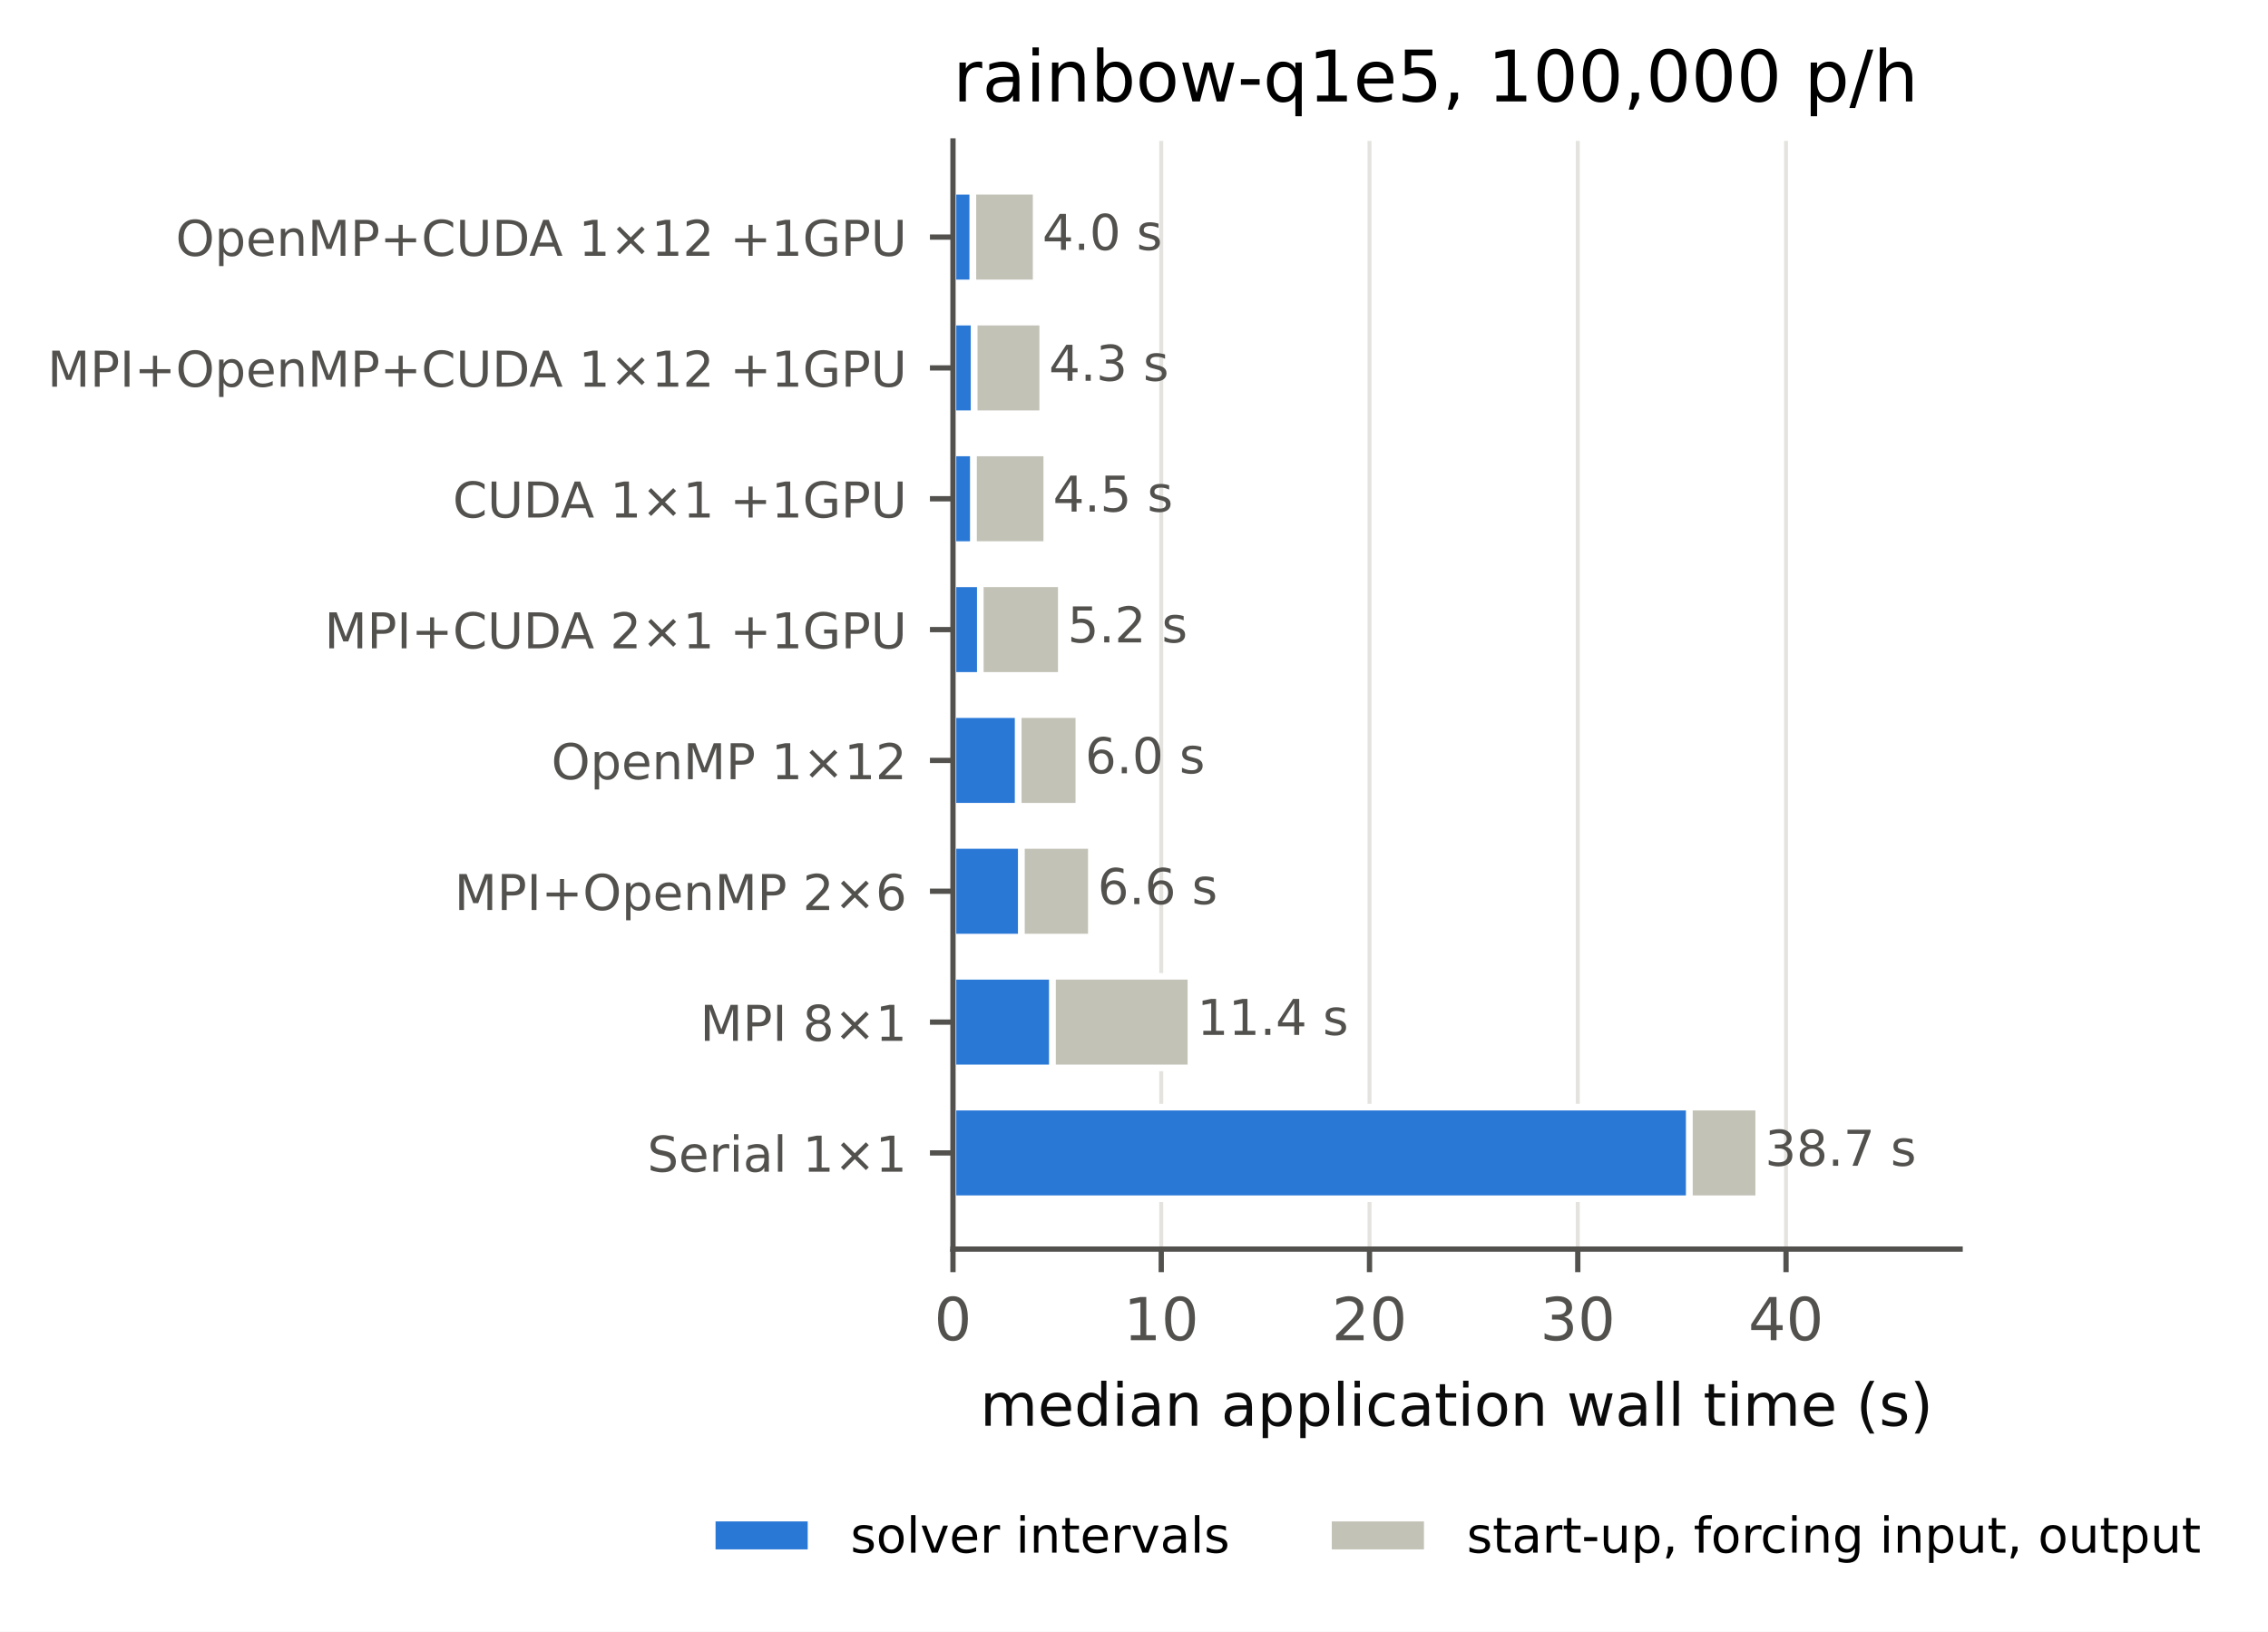
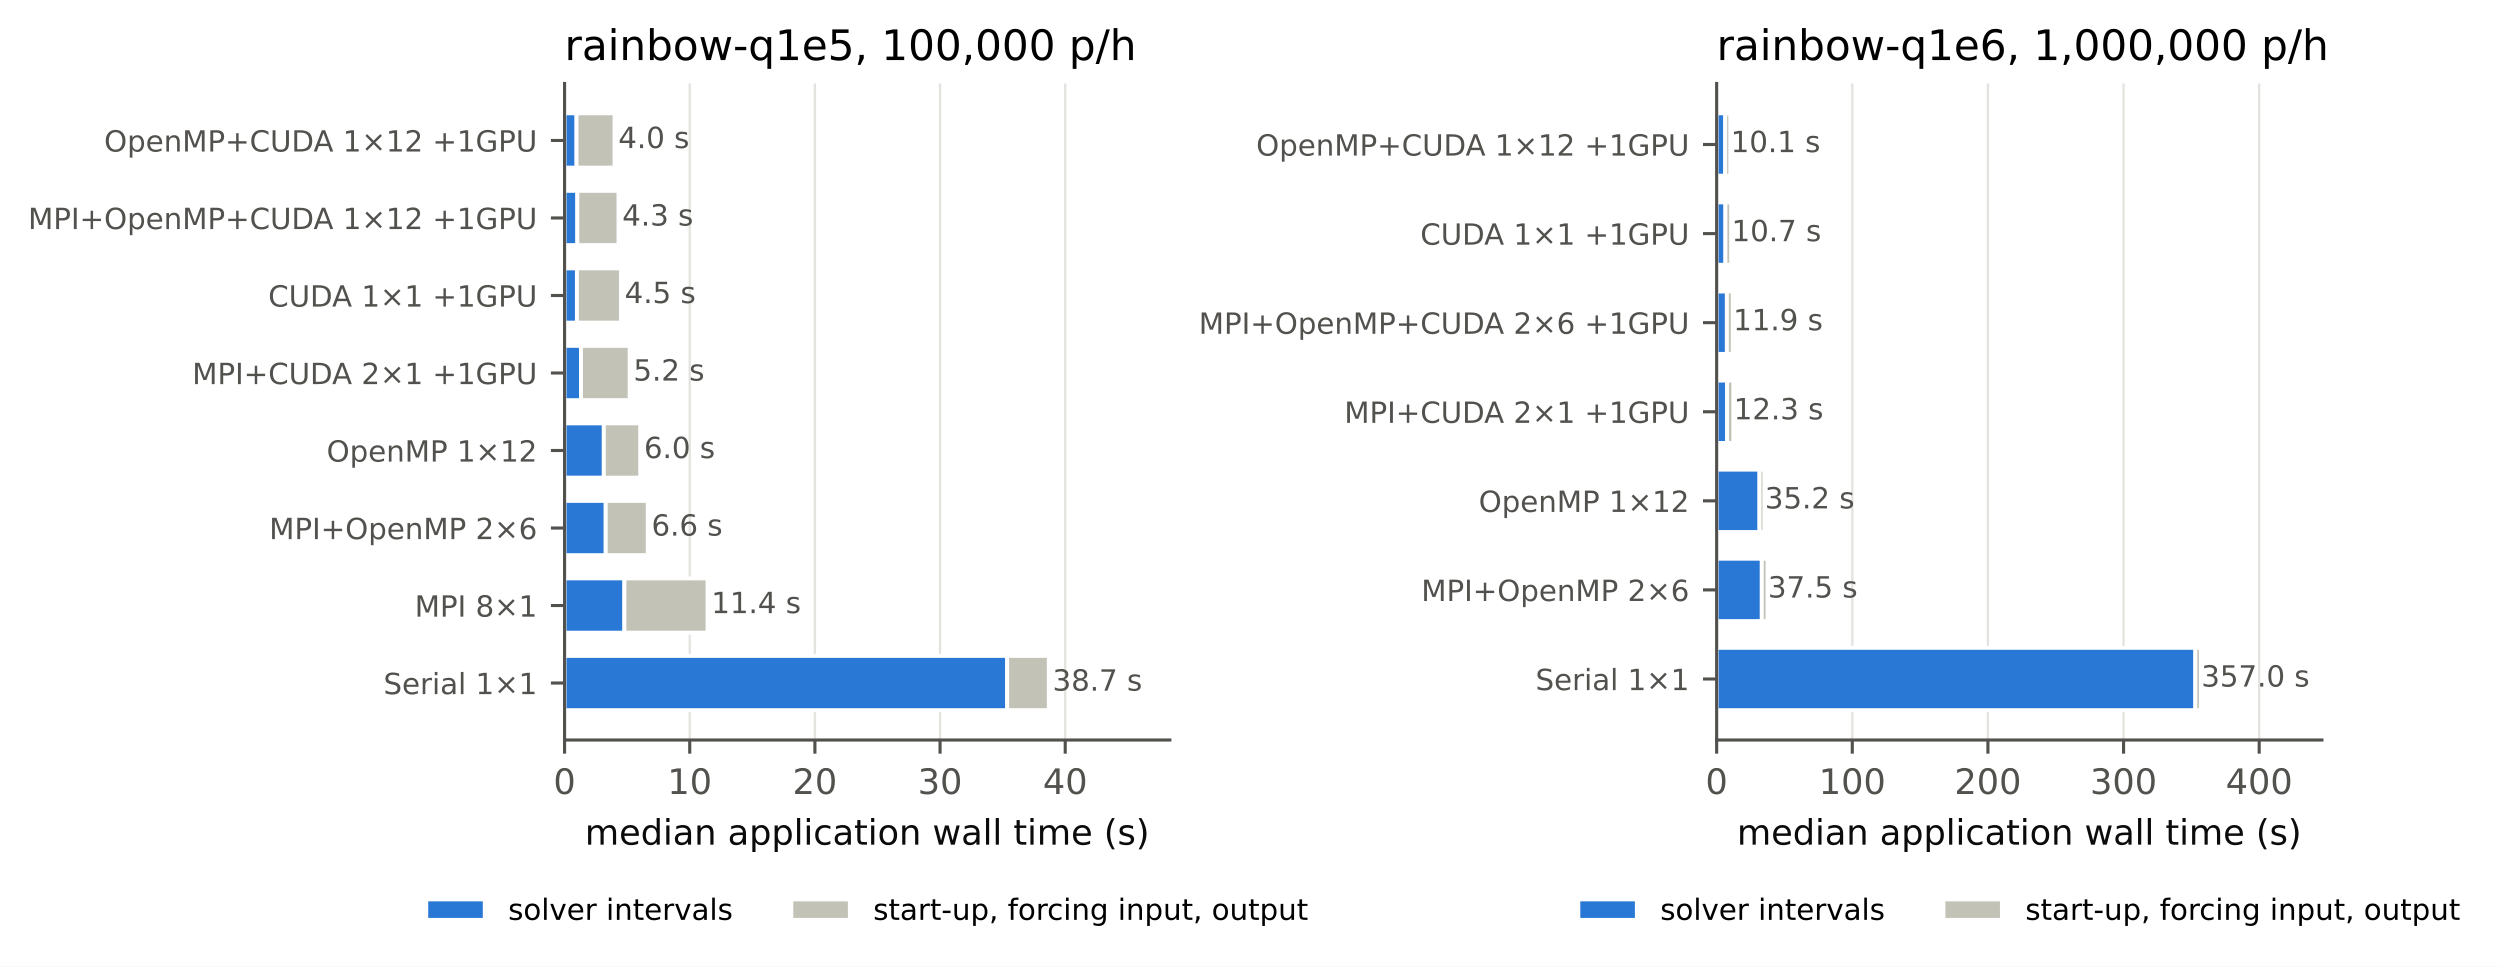
- <svg xmlns="http://www.w3.org/2000/svg" xmlns:xlink="http://www.w3.org/1999/xlink" width="344.489pt" height="247.848pt" viewBox="0 0 344.489 247.848" version="1.1">
+ <svg xmlns="http://www.w3.org/2000/svg" xmlns:xlink="http://www.w3.org/1999/xlink" width="640.974pt" height="247.848pt" viewBox="0 0 640.974 247.848" version="1.1">
  <defs>
    <style type="text/css">*{stroke-linejoin: round; stroke-linecap: butt}</style>
  </defs>
  <g id="figure_1">
    <g id="patch_1">
-       <path d="M 0 247.848  L 344.489 247.848  L 344.489 0  L 0 0  z " style="fill: #ffffff" />
+       <path d="M 0 247.848  L 640.974 247.848  L 640.974 0  L 0 0  z " style="fill: #ffffff" />
    </g>
    <g id="axes_1">
      <g id="patch_2">
-         <path d="M 144.749 189.732  L 297.724 189.732  L 297.724 21.406  L 144.749 21.406  z " style="fill: #ffffff" />
+         <path d="M 144.749 189.732  L 299.936 189.732  L 299.936 21.406  L 144.749 21.406  z " style="fill: #ffffff" />
      </g>
      <g id="matplotlib.axis_1">
        <g id="xtick_1">
          <g id="line2d_1">
-             <path d="M 144.749 189.732  L 144.749 21.406  " clip-path="url(#p08d3cbffda)" style="fill: none; stroke: #e4e3df; stroke-width: 0.6; stroke-linecap: square" />
+             <path d="M 144.749 189.732  L 144.749 21.406  " clip-path="url(#p9bbdd4c161)" style="fill: none; stroke: #e4e3df; stroke-width: 0.6; stroke-linecap: square" />
          </g>
          <g id="line2d_2">
            <defs>
-               <path id="m65ea9a6d9e" d="M 0 0  L 0 3.5  " style="stroke: #52514e; stroke-width: 0.8" />
+               <path id="m0481d12f34" d="M 0 0  L 0 3.5  " style="stroke: #52514e; stroke-width: 0.8" />
            </defs>
            <g>
-               <use xlink:href="#m65ea9a6d9e" x="144.749" y="189.732" style="fill: #52514e; stroke: #52514e; stroke-width: 0.8" />
+               <use xlink:href="#m0481d12f34" x="144.749" y="189.732" style="fill: #52514e; stroke: #52514e; stroke-width: 0.8" />
            </g>
          </g>
          <g id="text_1">
            <text style="font-size: 9px; font-family: 'DejaVu Sans', 'Bitstream Vera Sans', 'Computer Modern Sans Serif', 'Lucida Grande', 'Verdana', 'Geneva', 'Lucid', 'Arial', 'Helvetica', 'Avant Garde', sans-serif; text-anchor: middle; fill: #52514e" x="144.749" y="203.57" transform="rotate(-0 144.7492 203.5702)">0</text>
          </g>
        </g>
        <g id="xtick_2">
          <g id="line2d_3">
-             <path d="M 176.383 189.732  L 176.383 21.406  " clip-path="url(#p08d3cbffda)" style="fill: none; stroke: #e4e3df; stroke-width: 0.6; stroke-linecap: square" />
+             <path d="M 176.84 189.732  L 176.84 21.406  " clip-path="url(#p9bbdd4c161)" style="fill: none; stroke: #e4e3df; stroke-width: 0.6; stroke-linecap: square" />
          </g>
          <g id="line2d_4">
            <g>
-               <use xlink:href="#m65ea9a6d9e" x="176.383" y="189.732" style="fill: #52514e; stroke: #52514e; stroke-width: 0.8" />
+               <use xlink:href="#m0481d12f34" x="176.84" y="189.732" style="fill: #52514e; stroke: #52514e; stroke-width: 0.8" />
            </g>
          </g>
          <g id="text_2">
-             <text style="font-size: 9px; font-family: 'DejaVu Sans', 'Bitstream Vera Sans', 'Computer Modern Sans Serif', 'Lucida Grande', 'Verdana', 'Geneva', 'Lucid', 'Arial', 'Helvetica', 'Avant Garde', sans-serif; text-anchor: middle; fill: #52514e" x="176.383" y="203.57" transform="rotate(-0 176.3826 203.5702)">10</text>
+             <text style="font-size: 9px; font-family: 'DejaVu Sans', 'Bitstream Vera Sans', 'Computer Modern Sans Serif', 'Lucida Grande', 'Verdana', 'Geneva', 'Lucid', 'Arial', 'Helvetica', 'Avant Garde', sans-serif; text-anchor: middle; fill: #52514e" x="176.84" y="203.57" transform="rotate(-0 176.8399 203.5702)">10</text>
          </g>
        </g>
        <g id="xtick_3">
          <g id="line2d_5">
-             <path d="M 208.016 189.732  L 208.016 21.406  " clip-path="url(#p08d3cbffda)" style="fill: none; stroke: #e4e3df; stroke-width: 0.6; stroke-linecap: square" />
+             <path d="M 208.931 189.732  L 208.931 21.406  " clip-path="url(#p9bbdd4c161)" style="fill: none; stroke: #e4e3df; stroke-width: 0.6; stroke-linecap: square" />
          </g>
          <g id="line2d_6">
            <g>
-               <use xlink:href="#m65ea9a6d9e" x="208.016" y="189.732" style="fill: #52514e; stroke: #52514e; stroke-width: 0.8" />
+               <use xlink:href="#m0481d12f34" x="208.931" y="189.732" style="fill: #52514e; stroke: #52514e; stroke-width: 0.8" />
            </g>
          </g>
          <g id="text_3">
-             <text style="font-size: 9px; font-family: 'DejaVu Sans', 'Bitstream Vera Sans', 'Computer Modern Sans Serif', 'Lucida Grande', 'Verdana', 'Geneva', 'Lucid', 'Arial', 'Helvetica', 'Avant Garde', sans-serif; text-anchor: middle; fill: #52514e" x="208.016" y="203.57" transform="rotate(-0 208.0159 203.5702)">20</text>
+             <text style="font-size: 9px; font-family: 'DejaVu Sans', 'Bitstream Vera Sans', 'Computer Modern Sans Serif', 'Lucida Grande', 'Verdana', 'Geneva', 'Lucid', 'Arial', 'Helvetica', 'Avant Garde', sans-serif; text-anchor: middle; fill: #52514e" x="208.931" y="203.57" transform="rotate(-0 208.9306 203.5702)">20</text>
          </g>
        </g>
        <g id="xtick_4">
          <g id="line2d_7">
-             <path d="M 239.649 189.732  L 239.649 21.406  " clip-path="url(#p08d3cbffda)" style="fill: none; stroke: #e4e3df; stroke-width: 0.6; stroke-linecap: square" />
+             <path d="M 241.021 189.732  L 241.021 21.406  " clip-path="url(#p9bbdd4c161)" style="fill: none; stroke: #e4e3df; stroke-width: 0.6; stroke-linecap: square" />
          </g>
          <g id="line2d_8">
            <g>
-               <use xlink:href="#m65ea9a6d9e" x="239.649" y="189.732" style="fill: #52514e; stroke: #52514e; stroke-width: 0.8" />
+               <use xlink:href="#m0481d12f34" x="241.021" y="189.732" style="fill: #52514e; stroke: #52514e; stroke-width: 0.8" />
            </g>
          </g>
          <g id="text_4">
-             <text style="font-size: 9px; font-family: 'DejaVu Sans', 'Bitstream Vera Sans', 'Computer Modern Sans Serif', 'Lucida Grande', 'Verdana', 'Geneva', 'Lucid', 'Arial', 'Helvetica', 'Avant Garde', sans-serif; text-anchor: middle; fill: #52514e" x="239.649" y="203.57" transform="rotate(-0 239.6493 203.5702)">30</text>
+             <text style="font-size: 9px; font-family: 'DejaVu Sans', 'Bitstream Vera Sans', 'Computer Modern Sans Serif', 'Lucida Grande', 'Verdana', 'Geneva', 'Lucid', 'Arial', 'Helvetica', 'Avant Garde', sans-serif; text-anchor: middle; fill: #52514e" x="241.021" y="203.57" transform="rotate(-0 241.0213 203.5702)">30</text>
          </g>
        </g>
        <g id="xtick_5">
          <g id="line2d_9">
-             <path d="M 271.283 189.732  L 271.283 21.406  " clip-path="url(#p08d3cbffda)" style="fill: none; stroke: #e4e3df; stroke-width: 0.6; stroke-linecap: square" />
+             <path d="M 273.112 189.732  L 273.112 21.406  " clip-path="url(#p9bbdd4c161)" style="fill: none; stroke: #e4e3df; stroke-width: 0.6; stroke-linecap: square" />
          </g>
          <g id="line2d_10">
            <g>
-               <use xlink:href="#m65ea9a6d9e" x="271.283" y="189.732" style="fill: #52514e; stroke: #52514e; stroke-width: 0.8" />
+               <use xlink:href="#m0481d12f34" x="273.112" y="189.732" style="fill: #52514e; stroke: #52514e; stroke-width: 0.8" />
            </g>
          </g>
          <g id="text_5">
-             <text style="font-size: 9px; font-family: 'DejaVu Sans', 'Bitstream Vera Sans', 'Computer Modern Sans Serif', 'Lucida Grande', 'Verdana', 'Geneva', 'Lucid', 'Arial', 'Helvetica', 'Avant Garde', sans-serif; text-anchor: middle; fill: #52514e" x="271.283" y="203.57" transform="rotate(-0 271.2827 203.5702)">40</text>
+             <text style="font-size: 9px; font-family: 'DejaVu Sans', 'Bitstream Vera Sans', 'Computer Modern Sans Serif', 'Lucida Grande', 'Verdana', 'Geneva', 'Lucid', 'Arial', 'Helvetica', 'Avant Garde', sans-serif; text-anchor: middle; fill: #52514e" x="273.112" y="203.57" transform="rotate(-0 273.112 203.5702)">40</text>
          </g>
        </g>
        <g id="text_6">
-           <text style="font-size: 9px; font-family: 'DejaVu Sans', 'Bitstream Vera Sans', 'Computer Modern Sans Serif', 'Lucida Grande', 'Verdana', 'Geneva', 'Lucid', 'Arial', 'Helvetica', 'Avant Garde', sans-serif; text-anchor: middle; fill: #0b0b0b" x="221.237" y="216.571" transform="rotate(-0 221.2367 216.5709)">median application wall time (s)</text>
+           <text style="font-size: 9px; font-family: 'DejaVu Sans', 'Bitstream Vera Sans', 'Computer Modern Sans Serif', 'Lucida Grande', 'Verdana', 'Geneva', 'Lucid', 'Arial', 'Helvetica', 'Avant Garde', sans-serif; text-anchor: middle; fill: #0b0b0b" x="222.343" y="216.571" transform="rotate(-0 222.3425 216.5709)">median application wall time (s)</text>
        </g>
      </g>
      <g id="matplotlib.axis_2">
        <g id="ytick_1">
          <g id="line2d_11">
            <defs>
-               <path id="m8610bd2bcc" d="M 0 0  L -3.5 0  " style="stroke: #52514e; stroke-width: 0.8" />
+               <path id="mde85f64bf4" d="M 0 0  L -3.5 0  " style="stroke: #52514e; stroke-width: 0.8" />
            </defs>
            <g>
-               <use xlink:href="#m8610bd2bcc" x="144.749" y="175.125" style="fill: #52514e; stroke: #52514e; stroke-width: 0.8" />
+               <use xlink:href="#mde85f64bf4" x="144.749" y="175.125" style="fill: #52514e; stroke: #52514e; stroke-width: 0.8" />
            </g>
          </g>
          <g id="text_7">
            <text style="font-size: 7.5px; font-family: 'DejaVu Sans', 'Bitstream Vera Sans', 'Computer Modern Sans Serif', 'Lucida Grande', 'Verdana', 'Geneva', 'Lucid', 'Arial', 'Helvetica', 'Avant Garde', sans-serif; text-anchor: end; fill: #52514e" x="137.749" y="177.975" transform="rotate(-0 137.7492 177.9749)">Serial 1×1</text>
          </g>
        </g>
        <g id="ytick_2">
          <g id="line2d_12">
            <g>
-               <use xlink:href="#m8610bd2bcc" x="144.749" y="155.252" style="fill: #52514e; stroke: #52514e; stroke-width: 0.8" />
+               <use xlink:href="#mde85f64bf4" x="144.749" y="155.252" style="fill: #52514e; stroke: #52514e; stroke-width: 0.8" />
            </g>
          </g>
          <g id="text_8">
            <text style="font-size: 7.5px; font-family: 'DejaVu Sans', 'Bitstream Vera Sans', 'Computer Modern Sans Serif', 'Lucida Grande', 'Verdana', 'Geneva', 'Lucid', 'Arial', 'Helvetica', 'Avant Garde', sans-serif; text-anchor: end; fill: #52514e" x="137.749" y="158.101" transform="rotate(-0 137.7492 158.1014)">MPI 8×1</text>
          </g>
        </g>
        <g id="ytick_3">
          <g id="line2d_13">
            <g>
-               <use xlink:href="#m8610bd2bcc" x="144.749" y="135.379" style="fill: #52514e; stroke: #52514e; stroke-width: 0.8" />
+               <use xlink:href="#mde85f64bf4" x="144.749" y="135.379" style="fill: #52514e; stroke: #52514e; stroke-width: 0.8" />
            </g>
          </g>
          <g id="text_9">
            <text style="font-size: 7.5px; font-family: 'DejaVu Sans', 'Bitstream Vera Sans', 'Computer Modern Sans Serif', 'Lucida Grande', 'Verdana', 'Geneva', 'Lucid', 'Arial', 'Helvetica', 'Avant Garde', sans-serif; text-anchor: end; fill: #52514e" x="137.749" y="138.228" transform="rotate(-0 137.7492 138.2282)">MPI+OpenMP 2×6</text>
          </g>
        </g>
        <g id="ytick_4">
          <g id="line2d_14">
            <g>
-               <use xlink:href="#m8610bd2bcc" x="144.749" y="115.506" style="fill: #52514e; stroke: #52514e; stroke-width: 0.8" />
+               <use xlink:href="#mde85f64bf4" x="144.749" y="115.506" style="fill: #52514e; stroke: #52514e; stroke-width: 0.8" />
            </g>
          </g>
          <g id="text_10">
            <text style="font-size: 7.5px; font-family: 'DejaVu Sans', 'Bitstream Vera Sans', 'Computer Modern Sans Serif', 'Lucida Grande', 'Verdana', 'Geneva', 'Lucid', 'Arial', 'Helvetica', 'Avant Garde', sans-serif; text-anchor: end; fill: #52514e" x="137.749" y="118.355" transform="rotate(-0 137.7492 118.355)">OpenMP 1×12</text>
          </g>
        </g>
        <g id="ytick_5">
          <g id="line2d_15">
            <g>
-               <use xlink:href="#m8610bd2bcc" x="144.749" y="95.633" style="fill: #52514e; stroke: #52514e; stroke-width: 0.8" />
+               <use xlink:href="#mde85f64bf4" x="144.749" y="95.633" style="fill: #52514e; stroke: #52514e; stroke-width: 0.8" />
            </g>
          </g>
          <g id="text_11">
            <text style="font-size: 7.5px; font-family: 'DejaVu Sans', 'Bitstream Vera Sans', 'Computer Modern Sans Serif', 'Lucida Grande', 'Verdana', 'Geneva', 'Lucid', 'Arial', 'Helvetica', 'Avant Garde', sans-serif; text-anchor: end; fill: #52514e" x="137.749" y="98.482" transform="rotate(-0 137.7492 98.48182)">MPI+CUDA 2×1 +1GPU</text>
          </g>
        </g>
        <g id="ytick_6">
          <g id="line2d_16">
            <g>
-               <use xlink:href="#m8610bd2bcc" x="144.749" y="75.76" style="fill: #52514e; stroke: #52514e; stroke-width: 0.8" />
+               <use xlink:href="#mde85f64bf4" x="144.749" y="75.76" style="fill: #52514e; stroke: #52514e; stroke-width: 0.8" />
            </g>
          </g>
          <g id="text_12">
            <text style="font-size: 7.5px; font-family: 'DejaVu Sans', 'Bitstream Vera Sans', 'Computer Modern Sans Serif', 'Lucida Grande', 'Verdana', 'Geneva', 'Lucid', 'Arial', 'Helvetica', 'Avant Garde', sans-serif; text-anchor: end; fill: #52514e" x="137.749" y="78.609" transform="rotate(-0 137.7492 78.60863)">CUDA 1×1 +1GPU</text>
          </g>
        </g>
        <g id="ytick_7">
          <g id="line2d_17">
            <g>
-               <use xlink:href="#m8610bd2bcc" x="144.749" y="55.886" style="fill: #52514e; stroke: #52514e; stroke-width: 0.8" />
+               <use xlink:href="#mde85f64bf4" x="144.749" y="55.886" style="fill: #52514e; stroke: #52514e; stroke-width: 0.8" />
            </g>
          </g>
          <g id="text_13">
            <text style="font-size: 7.5px; font-family: 'DejaVu Sans', 'Bitstream Vera Sans', 'Computer Modern Sans Serif', 'Lucida Grande', 'Verdana', 'Geneva', 'Lucid', 'Arial', 'Helvetica', 'Avant Garde', sans-serif; text-anchor: end; fill: #52514e" x="137.749" y="58.735" transform="rotate(-0 137.7492 58.73543)">MPI+OpenMP+CUDA 1×12 +1GPU</text>
          </g>
        </g>
        <g id="ytick_8">
          <g id="line2d_18">
            <g>
-               <use xlink:href="#m8610bd2bcc" x="144.749" y="36.013" style="fill: #52514e; stroke: #52514e; stroke-width: 0.8" />
+               <use xlink:href="#mde85f64bf4" x="144.749" y="36.013" style="fill: #52514e; stroke: #52514e; stroke-width: 0.8" />
            </g>
          </g>
          <g id="text_14">
            <text style="font-size: 7.5px; font-family: 'DejaVu Sans', 'Bitstream Vera Sans', 'Computer Modern Sans Serif', 'Lucida Grande', 'Verdana', 'Geneva', 'Lucid', 'Arial', 'Helvetica', 'Avant Garde', sans-serif; text-anchor: end; fill: #52514e" x="137.749" y="38.862" transform="rotate(-0 137.7492 38.86223)">OpenMP+CUDA 1×12 +1GPU</text>
          </g>
        </g>
      </g>
      <g id="patch_3">
-         <path d="M 144.749 182.081  L 256.609 182.081  L 256.609 168.17  L 144.749 168.17  z " clip-path="url(#p08d3cbffda)" style="fill: #2a78d6; stroke: #ffffff; stroke-linejoin: miter" />
+         <path d="M 144.749 182.081  L 258.226 182.081  L 258.226 168.17  L 144.749 168.17  z " clip-path="url(#p9bbdd4c161)" style="fill: #2a78d6; stroke: #ffffff; stroke-linejoin: miter" />
      </g>
      <g id="patch_4">
-         <path d="M 144.749 162.208  L 159.87 162.208  L 159.87 148.297  L 144.749 148.297  z " clip-path="url(#p08d3cbffda)" style="fill: #2a78d6; stroke: #ffffff; stroke-linejoin: miter" />
+         <path d="M 144.749 162.208  L 160.088 162.208  L 160.088 148.297  L 144.749 148.297  z " clip-path="url(#p9bbdd4c161)" style="fill: #2a78d6; stroke: #ffffff; stroke-linejoin: miter" />
      </g>
      <g id="patch_5">
-         <path d="M 144.749 142.335  L 155.145 142.335  L 155.145 128.423  L 144.749 128.423  z " clip-path="url(#p08d3cbffda)" style="fill: #2a78d6; stroke: #ffffff; stroke-linejoin: miter" />
+         <path d="M 144.749 142.335  L 155.295 142.335  L 155.295 128.423  L 144.749 128.423  z " clip-path="url(#p9bbdd4c161)" style="fill: #2a78d6; stroke: #ffffff; stroke-linejoin: miter" />
      </g>
      <g id="patch_6">
-         <path d="M 144.749 122.462  L 154.664 122.462  L 154.664 108.55  L 144.749 108.55  z " clip-path="url(#p08d3cbffda)" style="fill: #2a78d6; stroke: #ffffff; stroke-linejoin: miter" />
+         <path d="M 144.749 122.462  L 154.807 122.462  L 154.807 108.55  L 144.749 108.55  z " clip-path="url(#p9bbdd4c161)" style="fill: #2a78d6; stroke: #ffffff; stroke-linejoin: miter" />
      </g>
      <g id="patch_7">
-         <path d="M 144.749 102.588  L 148.901 102.588  L 148.901 88.677  L 144.749 88.677  z " clip-path="url(#p08d3cbffda)" style="fill: #2a78d6; stroke: #ffffff; stroke-linejoin: miter" />
+         <path d="M 144.749 102.588  L 148.961 102.588  L 148.961 88.677  L 144.749 88.677  z " clip-path="url(#p9bbdd4c161)" style="fill: #2a78d6; stroke: #ffffff; stroke-linejoin: miter" />
      </g>
      <g id="patch_8">
-         <path d="M 144.749 82.715  L 147.872 82.715  L 147.872 68.804  L 144.749 68.804  z " clip-path="url(#p08d3cbffda)" style="fill: #2a78d6; stroke: #ffffff; stroke-linejoin: miter" />
+         <path d="M 144.749 82.715  L 147.917 82.715  L 147.917 68.804  L 144.749 68.804  z " clip-path="url(#p9bbdd4c161)" style="fill: #2a78d6; stroke: #ffffff; stroke-linejoin: miter" />
      </g>
      <g id="patch_9">
-         <path d="M 144.749 62.842  L 147.976 62.842  L 147.976 48.931  L 144.749 48.931  z " clip-path="url(#p08d3cbffda)" style="fill: #2a78d6; stroke: #ffffff; stroke-linejoin: miter" />
+         <path d="M 144.749 62.842  L 148.023 62.842  L 148.023 48.931  L 144.749 48.931  z " clip-path="url(#p9bbdd4c161)" style="fill: #2a78d6; stroke: #ffffff; stroke-linejoin: miter" />
      </g>
      <g id="patch_10">
-         <path d="M 144.749 42.969  L 147.773 42.969  L 147.773 29.057  L 144.749 29.057  z " clip-path="url(#p08d3cbffda)" style="fill: #2a78d6; stroke: #ffffff; stroke-linejoin: miter" />
+         <path d="M 144.749 42.969  L 147.817 42.969  L 147.817 29.057  L 144.749 29.057  z " clip-path="url(#p9bbdd4c161)" style="fill: #2a78d6; stroke: #ffffff; stroke-linejoin: miter" />
      </g>
      <g id="patch_11">
-         <path d="M 256.609 182.081  L 267.129 182.081  L 267.129 168.17  L 256.609 168.17  z " clip-path="url(#p08d3cbffda)" style="fill: #c3c2b7; stroke: #ffffff; stroke-linejoin: miter" />
+         <path d="M 258.226 182.081  L 268.899 182.081  L 268.899 168.17  L 258.226 168.17  z " clip-path="url(#p9bbdd4c161)" style="fill: #c3c2b7; stroke: #ffffff; stroke-linejoin: miter" />
      </g>
      <g id="patch_12">
-         <path d="M 159.87 162.208  L 180.884 162.208  L 180.884 148.297  L 159.87 148.297  z " clip-path="url(#p08d3cbffda)" style="fill: #c3c2b7; stroke: #ffffff; stroke-linejoin: miter" />
+         <path d="M 160.088 162.208  L 181.406 162.208  L 181.406 148.297  L 160.088 148.297  z " clip-path="url(#p9bbdd4c161)" style="fill: #c3c2b7; stroke: #ffffff; stroke-linejoin: miter" />
      </g>
      <g id="patch_13">
-         <path d="M 155.145 142.335  L 165.763 142.335  L 165.763 128.423  L 155.145 128.423  z " clip-path="url(#p08d3cbffda)" style="fill: #c3c2b7; stroke: #ffffff; stroke-linejoin: miter" />
+         <path d="M 155.295 142.335  L 166.067 142.335  L 166.067 128.423  L 155.295 128.423  z " clip-path="url(#p9bbdd4c161)" style="fill: #c3c2b7; stroke: #ffffff; stroke-linejoin: miter" />
      </g>
      <g id="patch_14">
-         <path d="M 154.664 122.462  L 163.865 122.462  L 163.865 108.55  L 154.664 108.55  z " clip-path="url(#p08d3cbffda)" style="fill: #c3c2b7; stroke: #ffffff; stroke-linejoin: miter" />
+         <path d="M 154.807 122.462  L 164.142 122.462  L 164.142 108.55  L 154.807 108.55  z " clip-path="url(#p9bbdd4c161)" style="fill: #c3c2b7; stroke: #ffffff; stroke-linejoin: miter" />
      </g>
      <g id="patch_15">
-         <path d="M 148.901 102.588  L 161.199 102.588  L 161.199 88.677  L 148.901 88.677  z " clip-path="url(#p08d3cbffda)" style="fill: #c3c2b7; stroke: #ffffff; stroke-linejoin: miter" />
+         <path d="M 148.961 102.588  L 161.436 102.588  L 161.436 88.677  L 148.961 88.677  z " clip-path="url(#p9bbdd4c161)" style="fill: #c3c2b7; stroke: #ffffff; stroke-linejoin: miter" />
      </g>
      <g id="patch_16">
-         <path d="M 147.872 82.715  L 158.994 82.715  L 158.994 68.804  L 147.872 68.804  z " clip-path="url(#p08d3cbffda)" style="fill: #c3c2b7; stroke: #ffffff; stroke-linejoin: miter" />
+         <path d="M 147.917 82.715  L 159.2 82.715  L 159.2 68.804  L 147.917 68.804  z " clip-path="url(#p9bbdd4c161)" style="fill: #c3c2b7; stroke: #ffffff; stroke-linejoin: miter" />
      </g>
      <g id="patch_17">
-         <path d="M 147.976 62.842  L 158.377 62.842  L 158.377 48.931  L 147.976 48.931  z " clip-path="url(#p08d3cbffda)" style="fill: #c3c2b7; stroke: #ffffff; stroke-linejoin: miter" />
+         <path d="M 148.023 62.842  L 158.574 62.842  L 158.574 48.931  L 148.023 48.931  z " clip-path="url(#p9bbdd4c161)" style="fill: #c3c2b7; stroke: #ffffff; stroke-linejoin: miter" />
      </g>
      <g id="patch_18">
-         <path d="M 147.773 42.969  L 157.377 42.969  L 157.377 29.057  L 147.773 29.057  z " clip-path="url(#p08d3cbffda)" style="fill: #c3c2b7; stroke: #ffffff; stroke-linejoin: miter" />
+         <path d="M 147.817 42.969  L 157.56 42.969  L 157.56 29.057  L 147.817 29.057  z " clip-path="url(#p9bbdd4c161)" style="fill: #c3c2b7; stroke: #ffffff; stroke-linejoin: miter" />
      </g>
      <g id="patch_19">
        <path d="M 144.749 189.732  L 144.749 21.406  " style="fill: none; stroke: #52514e; stroke-width: 0.8; stroke-linejoin: miter; stroke-linecap: square" />
      </g>
      <g id="patch_20">
-         <path d="M 144.749 189.732  L 297.724 189.732  " style="fill: none; stroke: #52514e; stroke-width: 0.8; stroke-linejoin: miter; stroke-linecap: square" />
+         <path d="M 144.749 189.732  L 299.936 189.732  " style="fill: none; stroke: #52514e; stroke-width: 0.8; stroke-linejoin: miter; stroke-linecap: square" />
      </g>
      <g id="text_15">
-         <text style="font-size: 7.5px; font-family: 'DejaVu Sans', 'Bitstream Vera Sans', 'Computer Modern Sans Serif', 'Lucida Grande', 'Verdana', 'Geneva', 'Lucid', 'Arial', 'Helvetica', 'Avant Garde', sans-serif; text-anchor: start; fill: #52514e" x="268.078" y="177.074" transform="rotate(-0 268.0782 177.0737)">38.7 s</text>
+         <text style="font-size: 7.5px; font-family: 'DejaVu Sans', 'Bitstream Vera Sans', 'Computer Modern Sans Serif', 'Lucida Grande', 'Verdana', 'Geneva', 'Lucid', 'Arial', 'Helvetica', 'Avant Garde', sans-serif; text-anchor: start; fill: #52514e" x="269.861" y="177.074" transform="rotate(-0 269.8613 177.0737)">38.7 s</text>
      </g>
      <g id="text_16">
-         <text style="font-size: 7.5px; font-family: 'DejaVu Sans', 'Bitstream Vera Sans', 'Computer Modern Sans Serif', 'Lucida Grande', 'Verdana', 'Geneva', 'Lucid', 'Arial', 'Helvetica', 'Avant Garde', sans-serif; text-anchor: start; fill: #52514e" x="181.833" y="157.201" transform="rotate(-0 181.833 157.2005)">11.4 s</text>
+         <text style="font-size: 7.5px; font-family: 'DejaVu Sans', 'Bitstream Vera Sans', 'Computer Modern Sans Serif', 'Lucida Grande', 'Verdana', 'Geneva', 'Lucid', 'Arial', 'Helvetica', 'Avant Garde', sans-serif; text-anchor: start; fill: #52514e" x="182.369" y="157.201" transform="rotate(-0 182.3692 157.2005)">11.4 s</text>
      </g>
      <g id="text_17">
-         <text style="font-size: 7.5px; font-family: 'DejaVu Sans', 'Bitstream Vera Sans', 'Computer Modern Sans Serif', 'Lucida Grande', 'Verdana', 'Geneva', 'Lucid', 'Arial', 'Helvetica', 'Avant Garde', sans-serif; text-anchor: start; fill: #52514e" x="166.712" y="137.327" transform="rotate(-0 166.7123 137.3273)">6.6 s</text>
+         <text style="font-size: 7.5px; font-family: 'DejaVu Sans', 'Bitstream Vera Sans', 'Computer Modern Sans Serif', 'Lucida Grande', 'Verdana', 'Geneva', 'Lucid', 'Arial', 'Helvetica', 'Avant Garde', sans-serif; text-anchor: start; fill: #52514e" x="167.03" y="137.327" transform="rotate(-0 167.0298 137.3273)">6.6 s</text>
      </g>
      <g id="text_18">
-         <text style="font-size: 7.5px; font-family: 'DejaVu Sans', 'Bitstream Vera Sans', 'Computer Modern Sans Serif', 'Lucida Grande', 'Verdana', 'Geneva', 'Lucid', 'Arial', 'Helvetica', 'Avant Garde', sans-serif; text-anchor: start; fill: #52514e" x="164.814" y="117.454" transform="rotate(-0 164.8143 117.4541)">6.0 s</text>
+         <text style="font-size: 7.5px; font-family: 'DejaVu Sans', 'Bitstream Vera Sans', 'Computer Modern Sans Serif', 'Lucida Grande', 'Verdana', 'Geneva', 'Lucid', 'Arial', 'Helvetica', 'Avant Garde', sans-serif; text-anchor: start; fill: #52514e" x="165.104" y="117.454" transform="rotate(-0 165.1044 117.4541)">6.0 s</text>
      </g>
      <g id="text_19">
-         <text style="font-size: 7.5px; font-family: 'DejaVu Sans', 'Bitstream Vera Sans', 'Computer Modern Sans Serif', 'Lucida Grande', 'Verdana', 'Geneva', 'Lucid', 'Arial', 'Helvetica', 'Avant Garde', sans-serif; text-anchor: start; fill: #52514e" x="162.148" y="97.581" transform="rotate(-0 162.1476 97.58094)">5.2 s</text>
+         <text style="font-size: 7.5px; font-family: 'DejaVu Sans', 'Bitstream Vera Sans', 'Computer Modern Sans Serif', 'Lucida Grande', 'Verdana', 'Geneva', 'Lucid', 'Arial', 'Helvetica', 'Avant Garde', sans-serif; text-anchor: start; fill: #52514e" x="162.399" y="97.581" transform="rotate(-0 162.3991 97.58094)">5.2 s</text>
      </g>
      <g id="text_20">
-         <text style="font-size: 7.5px; font-family: 'DejaVu Sans', 'Bitstream Vera Sans', 'Computer Modern Sans Serif', 'Lucida Grande', 'Verdana', 'Geneva', 'Lucid', 'Arial', 'Helvetica', 'Avant Garde', sans-serif; text-anchor: start; fill: #52514e" x="159.943" y="77.708" transform="rotate(-0 159.9427 77.70775)">4.5 s</text>
+         <text style="font-size: 7.5px; font-family: 'DejaVu Sans', 'Bitstream Vera Sans', 'Computer Modern Sans Serif', 'Lucida Grande', 'Verdana', 'Geneva', 'Lucid', 'Arial', 'Helvetica', 'Avant Garde', sans-serif; text-anchor: start; fill: #52514e" x="160.162" y="77.708" transform="rotate(-0 160.1624 77.70775)">4.5 s</text>
      </g>
      <g id="text_21">
-         <text style="font-size: 7.5px; font-family: 'DejaVu Sans', 'Bitstream Vera Sans', 'Computer Modern Sans Serif', 'Lucida Grande', 'Verdana', 'Geneva', 'Lucid', 'Arial', 'Helvetica', 'Avant Garde', sans-serif; text-anchor: start; fill: #52514e" x="159.326" y="57.835" transform="rotate(-0 159.3259 57.83455)">4.3 s</text>
+         <text style="font-size: 7.5px; font-family: 'DejaVu Sans', 'Bitstream Vera Sans', 'Computer Modern Sans Serif', 'Lucida Grande', 'Verdana', 'Geneva', 'Lucid', 'Arial', 'Helvetica', 'Avant Garde', sans-serif; text-anchor: start; fill: #52514e" x="159.537" y="57.835" transform="rotate(-0 159.5366 57.83455)">4.3 s</text>
      </g>
      <g id="text_22">
-         <text style="font-size: 7.5px; font-family: 'DejaVu Sans', 'Bitstream Vera Sans', 'Computer Modern Sans Serif', 'Lucida Grande', 'Verdana', 'Geneva', 'Lucid', 'Arial', 'Helvetica', 'Avant Garde', sans-serif; text-anchor: start; fill: #52514e" x="158.326" y="37.961" transform="rotate(-0 158.3263 37.96135)">4.0 s</text>
+         <text style="font-size: 7.5px; font-family: 'DejaVu Sans', 'Bitstream Vera Sans', 'Computer Modern Sans Serif', 'Lucida Grande', 'Verdana', 'Geneva', 'Lucid', 'Arial', 'Helvetica', 'Avant Garde', sans-serif; text-anchor: start; fill: #52514e" x="158.523" y="37.961" transform="rotate(-0 158.5225 37.96135)">4.0 s</text>
      </g>
      <g id="text_23">
        <text style="font-size: 10.8px; font-family: 'DejaVu Sans', 'Bitstream Vera Sans', 'Computer Modern Sans Serif', 'Lucida Grande', 'Verdana', 'Geneva', 'Lucid', 'Arial', 'Helvetica', 'Avant Garde', sans-serif; text-anchor: start" x="144.749" y="15.406" transform="rotate(-0 144.7492 15.40631)">rainbow-q1e5, 100,000 p/h</text>
      </g>
      <g id="legend_1">
        <g id="patch_21">
-           <path d="M 108.185 235.846  L 123.185 235.846  L 123.185 230.596  L 108.185 230.596  z " style="fill: #2a78d6; stroke: #ffffff; stroke-linejoin: miter" />
+           <path d="M 109.291 235.846  L 124.291 235.846  L 124.291 230.596  L 109.291 230.596  z " style="fill: #2a78d6; stroke: #ffffff; stroke-linejoin: miter" />
        </g>
        <g id="text_24">
-           <text style="font-size: 7.5px; font-family: 'DejaVu Sans', 'Bitstream Vera Sans', 'Computer Modern Sans Serif', 'Lucida Grande', 'Verdana', 'Geneva', 'Lucid', 'Arial', 'Helvetica', 'Avant Garde', sans-serif; text-anchor: start" x="129.185" y="235.846" transform="rotate(-0 129.1848 235.8463)">solver intervals</text>
+           <text style="font-size: 7.5px; font-family: 'DejaVu Sans', 'Bitstream Vera Sans', 'Computer Modern Sans Serif', 'Lucida Grande', 'Verdana', 'Geneva', 'Lucid', 'Arial', 'Helvetica', 'Avant Garde', sans-serif; text-anchor: start" x="130.291" y="235.846" transform="rotate(-0 130.2906 235.8463)">solver intervals</text>
        </g>
        <g id="patch_22">
-           <path d="M 201.786 235.846  L 216.786 235.846  L 216.786 230.596  L 201.786 230.596  z " style="fill: #c3c2b7; stroke: #ffffff; stroke-linejoin: miter" />
+           <path d="M 202.892 235.846  L 217.892 235.846  L 217.892 230.596  L 202.892 230.596  z " style="fill: #c3c2b7; stroke: #ffffff; stroke-linejoin: miter" />
        </g>
        <g id="text_25">
-           <text style="font-size: 7.5px; font-family: 'DejaVu Sans', 'Bitstream Vera Sans', 'Computer Modern Sans Serif', 'Lucida Grande', 'Verdana', 'Geneva', 'Lucid', 'Arial', 'Helvetica', 'Avant Garde', sans-serif; text-anchor: start" x="222.786" y="235.846" transform="rotate(-0 222.7859 235.8463)">start-up, forcing input, output</text>
+           <text style="font-size: 7.5px; font-family: 'DejaVu Sans', 'Bitstream Vera Sans', 'Computer Modern Sans Serif', 'Lucida Grande', 'Verdana', 'Geneva', 'Lucid', 'Arial', 'Helvetica', 'Avant Garde', sans-serif; text-anchor: start" x="223.892" y="235.846" transform="rotate(-0 223.8918 235.8463)">start-up, forcing input, output</text>
+         </g>
+       </g>
+     </g>
+     <g id="axes_2">
+       <g id="patch_23">
+         <path d="M 440.129 189.732  L 595.316 189.732  L 595.316 21.406  L 440.129 21.406  z " style="fill: #ffffff" />
+       </g>
+       <g id="matplotlib.axis_3">
+         <g id="xtick_6">
+           <g id="line2d_19">
+             <path d="M 440.129 189.732  L 440.129 21.406  " clip-path="url(#p8d72130881)" style="fill: none; stroke: #e4e3df; stroke-width: 0.6; stroke-linecap: square" />
+           </g>
+           <g id="line2d_20">
+             <g>
+               <use xlink:href="#m0481d12f34" x="440.129" y="189.732" style="fill: #52514e; stroke: #52514e; stroke-width: 0.8" />
+             </g>
+           </g>
+           <g id="text_26">
+             <text style="font-size: 9px; font-family: 'DejaVu Sans', 'Bitstream Vera Sans', 'Computer Modern Sans Serif', 'Lucida Grande', 'Verdana', 'Geneva', 'Lucid', 'Arial', 'Helvetica', 'Avant Garde', sans-serif; text-anchor: middle; fill: #52514e" x="440.129" y="203.57" transform="rotate(-0 440.1292 203.5702)">0</text>
+           </g>
+         </g>
+         <g id="xtick_7">
+           <g id="line2d_21">
+             <path d="M 474.905 189.732  L 474.905 21.406  " clip-path="url(#p8d72130881)" style="fill: none; stroke: #e4e3df; stroke-width: 0.6; stroke-linecap: square" />
+           </g>
+           <g id="line2d_22">
+             <g>
+               <use xlink:href="#m0481d12f34" x="474.905" y="189.732" style="fill: #52514e; stroke: #52514e; stroke-width: 0.8" />
+             </g>
+           </g>
+           <g id="text_27">
+             <text style="font-size: 9px; font-family: 'DejaVu Sans', 'Bitstream Vera Sans', 'Computer Modern Sans Serif', 'Lucida Grande', 'Verdana', 'Geneva', 'Lucid', 'Arial', 'Helvetica', 'Avant Garde', sans-serif; text-anchor: middle; fill: #52514e" x="474.905" y="203.57" transform="rotate(-0 474.9049 203.5702)">100</text>
+           </g>
+         </g>
+         <g id="xtick_8">
+           <g id="line2d_23">
+             <path d="M 509.681 189.732  L 509.681 21.406  " clip-path="url(#p8d72130881)" style="fill: none; stroke: #e4e3df; stroke-width: 0.6; stroke-linecap: square" />
+           </g>
+           <g id="line2d_24">
+             <g>
+               <use xlink:href="#m0481d12f34" x="509.681" y="189.732" style="fill: #52514e; stroke: #52514e; stroke-width: 0.8" />
+             </g>
+           </g>
+           <g id="text_28">
+             <text style="font-size: 9px; font-family: 'DejaVu Sans', 'Bitstream Vera Sans', 'Computer Modern Sans Serif', 'Lucida Grande', 'Verdana', 'Geneva', 'Lucid', 'Arial', 'Helvetica', 'Avant Garde', sans-serif; text-anchor: middle; fill: #52514e" x="509.681" y="203.57" transform="rotate(-0 509.6807 203.5702)">200</text>
+           </g>
+         </g>
+         <g id="xtick_9">
+           <g id="line2d_25">
+             <path d="M 544.456 189.732  L 544.456 21.406  " clip-path="url(#p8d72130881)" style="fill: none; stroke: #e4e3df; stroke-width: 0.6; stroke-linecap: square" />
+           </g>
+           <g id="line2d_26">
+             <g>
+               <use xlink:href="#m0481d12f34" x="544.456" y="189.732" style="fill: #52514e; stroke: #52514e; stroke-width: 0.8" />
+             </g>
+           </g>
+           <g id="text_29">
+             <text style="font-size: 9px; font-family: 'DejaVu Sans', 'Bitstream Vera Sans', 'Computer Modern Sans Serif', 'Lucida Grande', 'Verdana', 'Geneva', 'Lucid', 'Arial', 'Helvetica', 'Avant Garde', sans-serif; text-anchor: middle; fill: #52514e" x="544.456" y="203.57" transform="rotate(-0 544.4564 203.5702)">300</text>
+           </g>
+         </g>
+         <g id="xtick_10">
+           <g id="line2d_27">
+             <path d="M 579.232 189.732  L 579.232 21.406  " clip-path="url(#p8d72130881)" style="fill: none; stroke: #e4e3df; stroke-width: 0.6; stroke-linecap: square" />
+           </g>
+           <g id="line2d_28">
+             <g>
+               <use xlink:href="#m0481d12f34" x="579.232" y="189.732" style="fill: #52514e; stroke: #52514e; stroke-width: 0.8" />
+             </g>
+           </g>
+           <g id="text_30">
+             <text style="font-size: 9px; font-family: 'DejaVu Sans', 'Bitstream Vera Sans', 'Computer Modern Sans Serif', 'Lucida Grande', 'Verdana', 'Geneva', 'Lucid', 'Arial', 'Helvetica', 'Avant Garde', sans-serif; text-anchor: middle; fill: #52514e" x="579.232" y="203.57" transform="rotate(-0 579.2321 203.5702)">400</text>
+           </g>
+         </g>
+         <g id="text_31">
+           <text style="font-size: 9px; font-family: 'DejaVu Sans', 'Bitstream Vera Sans', 'Computer Modern Sans Serif', 'Lucida Grande', 'Verdana', 'Geneva', 'Lucid', 'Arial', 'Helvetica', 'Avant Garde', sans-serif; text-anchor: middle; fill: #0b0b0b" x="517.723" y="216.571" transform="rotate(-0 517.7225 216.5709)">median application wall time (s)</text>
+         </g>
+       </g>
+       <g id="matplotlib.axis_4">
+         <g id="ytick_9">
+           <g id="line2d_29">
+             <g>
+               <use xlink:href="#mde85f64bf4" x="440.129" y="174.087" style="fill: #52514e; stroke: #52514e; stroke-width: 0.8" />
+             </g>
+           </g>
+           <g id="text_32">
+             <text style="font-size: 7.5px; font-family: 'DejaVu Sans', 'Bitstream Vera Sans', 'Computer Modern Sans Serif', 'Lucida Grande', 'Verdana', 'Geneva', 'Lucid', 'Arial', 'Helvetica', 'Avant Garde', sans-serif; text-anchor: end; fill: #52514e" x="433.129" y="176.937" transform="rotate(-0 433.1292 176.9367)">Serial 1×1</text>
+           </g>
+         </g>
+         <g id="ytick_10">
+           <g id="line2d_30">
+             <g>
+               <use xlink:href="#mde85f64bf4" x="440.129" y="151.248" style="fill: #52514e; stroke: #52514e; stroke-width: 0.8" />
+             </g>
+           </g>
+           <g id="text_33">
+             <text style="font-size: 7.5px; font-family: 'DejaVu Sans', 'Bitstream Vera Sans', 'Computer Modern Sans Serif', 'Lucida Grande', 'Verdana', 'Geneva', 'Lucid', 'Arial', 'Helvetica', 'Avant Garde', sans-serif; text-anchor: end; fill: #52514e" x="433.129" y="154.097" transform="rotate(-0 433.1292 154.0971)">MPI+OpenMP 2×6</text>
+           </g>
+         </g>
+         <g id="ytick_11">
+           <g id="line2d_31">
+             <g>
+               <use xlink:href="#mde85f64bf4" x="440.129" y="128.409" style="fill: #52514e; stroke: #52514e; stroke-width: 0.8" />
+             </g>
+           </g>
+           <g id="text_34">
+             <text style="font-size: 7.5px; font-family: 'DejaVu Sans', 'Bitstream Vera Sans', 'Computer Modern Sans Serif', 'Lucida Grande', 'Verdana', 'Geneva', 'Lucid', 'Arial', 'Helvetica', 'Avant Garde', sans-serif; text-anchor: end; fill: #52514e" x="433.129" y="131.258" transform="rotate(-0 433.1292 131.2578)">OpenMP 1×12</text>
+           </g>
+         </g>
+         <g id="ytick_12">
+           <g id="line2d_32">
+             <g>
+               <use xlink:href="#mde85f64bf4" x="440.129" y="105.569" style="fill: #52514e; stroke: #52514e; stroke-width: 0.8" />
+             </g>
+           </g>
+           <g id="text_35">
+             <text style="font-size: 7.5px; font-family: 'DejaVu Sans', 'Bitstream Vera Sans', 'Computer Modern Sans Serif', 'Lucida Grande', 'Verdana', 'Geneva', 'Lucid', 'Arial', 'Helvetica', 'Avant Garde', sans-serif; text-anchor: end; fill: #52514e" x="433.129" y="108.418" transform="rotate(-0 433.1292 108.4184)">MPI+CUDA 2×1 +1GPU</text>
+           </g>
+         </g>
+         <g id="ytick_13">
+           <g id="line2d_33">
+             <g>
+               <use xlink:href="#mde85f64bf4" x="440.129" y="82.73" style="fill: #52514e; stroke: #52514e; stroke-width: 0.8" />
+             </g>
+           </g>
+           <g id="text_36">
+             <text style="font-size: 7.5px; font-family: 'DejaVu Sans', 'Bitstream Vera Sans', 'Computer Modern Sans Serif', 'Lucida Grande', 'Verdana', 'Geneva', 'Lucid', 'Arial', 'Helvetica', 'Avant Garde', sans-serif; text-anchor: end; fill: #52514e" x="433.129" y="85.579" transform="rotate(-0 433.1292 85.57908)">MPI+OpenMP+CUDA 2×6 +1GPU</text>
+           </g>
+         </g>
+         <g id="ytick_14">
+           <g id="line2d_34">
+             <g>
+               <use xlink:href="#mde85f64bf4" x="440.129" y="59.891" style="fill: #52514e; stroke: #52514e; stroke-width: 0.8" />
+             </g>
+           </g>
+           <g id="text_37">
+             <text style="font-size: 7.5px; font-family: 'DejaVu Sans', 'Bitstream Vera Sans', 'Computer Modern Sans Serif', 'Lucida Grande', 'Verdana', 'Geneva', 'Lucid', 'Arial', 'Helvetica', 'Avant Garde', sans-serif; text-anchor: end; fill: #52514e" x="433.129" y="62.74" transform="rotate(-0 433.1292 62.73973)">CUDA 1×1 +1GPU</text>
+           </g>
+         </g>
+         <g id="ytick_15">
+           <g id="line2d_35">
+             <g>
+               <use xlink:href="#mde85f64bf4" x="440.129" y="37.051" style="fill: #52514e; stroke: #52514e; stroke-width: 0.8" />
+             </g>
+           </g>
+           <g id="text_38">
+             <text style="font-size: 7.5px; font-family: 'DejaVu Sans', 'Bitstream Vera Sans', 'Computer Modern Sans Serif', 'Lucida Grande', 'Verdana', 'Geneva', 'Lucid', 'Arial', 'Helvetica', 'Avant Garde', sans-serif; text-anchor: end; fill: #52514e" x="433.129" y="39.9" transform="rotate(-0 433.1292 39.90038)">OpenMP+CUDA 1×12 +1GPU</text>
+           </g>
+         </g>
+       </g>
+       <g id="patch_24">
+         <path d="M 440.129 182.081  L 562.864 182.081  L 562.864 166.094  L 440.129 166.094  z " clip-path="url(#p8d72130881)" style="fill: #2a78d6; stroke: #ffffff; stroke-linejoin: miter" />
+       </g>
+       <g id="patch_25">
+         <path d="M 440.129 159.242  L 451.706 159.242  L 451.706 143.254  L 440.129 143.254  z " clip-path="url(#p8d72130881)" style="fill: #2a78d6; stroke: #ffffff; stroke-linejoin: miter" />
+       </g>
+       <g id="patch_26">
+         <path d="M 440.129 136.402  L 451.117 136.402  L 451.117 120.415  L 440.129 120.415  z " clip-path="url(#p8d72130881)" style="fill: #2a78d6; stroke: #ffffff; stroke-linejoin: miter" />
+       </g>
+       <g id="patch_27">
+         <path d="M 440.129 113.563  L 442.786 113.563  L 442.786 97.576  L 440.129 97.576  z " clip-path="url(#p8d72130881)" style="fill: #2a78d6; stroke: #ffffff; stroke-linejoin: miter" />
+       </g>
+       <g id="patch_28">
+         <path d="M 440.129 90.724  L 442.749 90.724  L 442.749 74.736  L 440.129 74.736  z " clip-path="url(#p8d72130881)" style="fill: #2a78d6; stroke: #ffffff; stroke-linejoin: miter" />
+       </g>
+       <g id="patch_29">
+         <path d="M 440.129 67.884  L 442.38 67.884  L 442.38 51.897  L 440.129 51.897  z " clip-path="url(#p8d72130881)" style="fill: #2a78d6; stroke: #ffffff; stroke-linejoin: miter" />
+       </g>
+       <g id="patch_30">
+         <path d="M 440.129 45.045  L 442.325 45.045  L 442.325 29.057  L 440.129 29.057  z " clip-path="url(#p8d72130881)" style="fill: #2a78d6; stroke: #ffffff; stroke-linejoin: miter" />
+       </g>
+       <g id="patch_31">
+         <path d="M 562.864 182.081  L 564.279 182.081  L 564.279 166.094  L 562.864 166.094  z " clip-path="url(#p8d72130881)" style="fill: #c3c2b7; stroke: #ffffff; stroke-linejoin: miter" />
+       </g>
+       <g id="patch_32">
+         <path d="M 451.706 159.242  L 453.17 159.242  L 453.17 143.254  L 451.706 143.254  z " clip-path="url(#p8d72130881)" style="fill: #c3c2b7; stroke: #ffffff; stroke-linejoin: miter" />
+       </g>
+       <g id="patch_33">
+         <path d="M 451.117 136.402  L 452.38 136.402  L 452.38 120.415  L 451.117 120.415  z " clip-path="url(#p8d72130881)" style="fill: #c3c2b7; stroke: #ffffff; stroke-linejoin: miter" />
+       </g>
+       <g id="patch_34">
+         <path d="M 442.786 113.563  L 444.404 113.563  L 444.404 97.576  L 442.786 97.576  z " clip-path="url(#p8d72130881)" style="fill: #c3c2b7; stroke: #ffffff; stroke-linejoin: miter" />
+       </g>
+       <g id="patch_35">
+         <path d="M 442.749 90.724  L 444.265 90.724  L 444.265 74.736  L 442.749 74.736  z " clip-path="url(#p8d72130881)" style="fill: #c3c2b7; stroke: #ffffff; stroke-linejoin: miter" />
+       </g>
+       <g id="patch_36">
+         <path d="M 442.38 67.884  L 443.852 67.884  L 443.852 51.897  L 442.38 51.897  z " clip-path="url(#p8d72130881)" style="fill: #c3c2b7; stroke: #ffffff; stroke-linejoin: miter" />
+       </g>
+       <g id="patch_37">
+         <path d="M 442.325 45.045  L 443.626 45.045  L 443.626 29.057  L 442.325 29.057  z " clip-path="url(#p8d72130881)" style="fill: #c3c2b7; stroke: #ffffff; stroke-linejoin: miter" />
+       </g>
+       <g id="patch_38">
+         <path d="M 440.129 189.732  L 440.129 21.406  " style="fill: none; stroke: #52514e; stroke-width: 0.8; stroke-linejoin: miter; stroke-linecap: square" />
+       </g>
+       <g id="patch_39">
+         <path d="M 440.129 189.732  L 595.316 189.732  " style="fill: none; stroke: #52514e; stroke-width: 0.8; stroke-linejoin: miter; stroke-linecap: square" />
+       </g>
+       <g id="text_39">
+         <text style="font-size: 7.5px; font-family: 'DejaVu Sans', 'Bitstream Vera Sans', 'Computer Modern Sans Serif', 'Lucida Grande', 'Verdana', 'Geneva', 'Lucid', 'Arial', 'Helvetica', 'Avant Garde', sans-serif; text-anchor: start; fill: #52514e" x="564.383" y="176.036" transform="rotate(-0 564.3829 176.0356)">357.0 s</text>
+       </g>
+       <g id="text_40">
+         <text style="font-size: 7.5px; font-family: 'DejaVu Sans', 'Bitstream Vera Sans', 'Computer Modern Sans Serif', 'Lucida Grande', 'Verdana', 'Geneva', 'Lucid', 'Arial', 'Helvetica', 'Avant Garde', sans-serif; text-anchor: start; fill: #52514e" x="453.274" y="153.196" transform="rotate(-0 453.2741 153.1962)">37.5 s</text>
+       </g>
+       <g id="text_41">
+         <text style="font-size: 7.5px; font-family: 'DejaVu Sans', 'Bitstream Vera Sans', 'Computer Modern Sans Serif', 'Lucida Grande', 'Verdana', 'Geneva', 'Lucid', 'Arial', 'Helvetica', 'Avant Garde', sans-serif; text-anchor: start; fill: #52514e" x="452.484" y="130.357" transform="rotate(-0 452.484 130.3569)">35.2 s</text>
+       </g>
+       <g id="text_42">
+         <text style="font-size: 7.5px; font-family: 'DejaVu Sans', 'Bitstream Vera Sans', 'Computer Modern Sans Serif', 'Lucida Grande', 'Verdana', 'Geneva', 'Lucid', 'Arial', 'Helvetica', 'Avant Garde', sans-serif; text-anchor: start; fill: #52514e" x="444.509" y="107.518" transform="rotate(-0 444.5085 107.5175)">12.3 s</text>
+       </g>
+       <g id="text_43">
+         <text style="font-size: 7.5px; font-family: 'DejaVu Sans', 'Bitstream Vera Sans', 'Computer Modern Sans Serif', 'Lucida Grande', 'Verdana', 'Geneva', 'Lucid', 'Arial', 'Helvetica', 'Avant Garde', sans-serif; text-anchor: start; fill: #52514e" x="444.369" y="84.678" transform="rotate(-0 444.3691 84.6782)">11.9 s</text>
+       </g>
+       <g id="text_44">
+         <text style="font-size: 7.5px; font-family: 'DejaVu Sans', 'Bitstream Vera Sans', 'Computer Modern Sans Serif', 'Lucida Grande', 'Verdana', 'Geneva', 'Lucid', 'Arial', 'Helvetica', 'Avant Garde', sans-serif; text-anchor: start; fill: #52514e" x="443.956" y="61.839" transform="rotate(-0 443.9563 61.83885)">10.7 s</text>
+       </g>
+       <g id="text_45">
+         <text style="font-size: 7.5px; font-family: 'DejaVu Sans', 'Bitstream Vera Sans', 'Computer Modern Sans Serif', 'Lucida Grande', 'Verdana', 'Geneva', 'Lucid', 'Arial', 'Helvetica', 'Avant Garde', sans-serif; text-anchor: start; fill: #52514e" x="443.73" y="39" transform="rotate(-0 443.7299 38.99951)">10.1 s</text>
+       </g>
+       <g id="text_46">
+         <text style="font-size: 10.8px; font-family: 'DejaVu Sans', 'Bitstream Vera Sans', 'Computer Modern Sans Serif', 'Lucida Grande', 'Verdana', 'Geneva', 'Lucid', 'Arial', 'Helvetica', 'Avant Garde', sans-serif; text-anchor: start" x="440.129" y="15.406" transform="rotate(-0 440.1292 15.40631)">rainbow-q1e6, 1,000,000 p/h</text>
+       </g>
+       <g id="legend_2">
+         <g id="patch_40">
+           <path d="M 404.671 235.846  L 419.671 235.846  L 419.671 230.596  L 404.671 230.596  z " style="fill: #2a78d6; stroke: #ffffff; stroke-linejoin: miter" />
+         </g>
+         <g id="text_47">
+           <text style="font-size: 7.5px; font-family: 'DejaVu Sans', 'Bitstream Vera Sans', 'Computer Modern Sans Serif', 'Lucida Grande', 'Verdana', 'Geneva', 'Lucid', 'Arial', 'Helvetica', 'Avant Garde', sans-serif; text-anchor: start" x="425.671" y="235.846" transform="rotate(-0 425.6706 235.8463)">solver intervals</text>
+         </g>
+         <g id="patch_41">
+           <path d="M 498.272 235.846  L 513.272 235.846  L 513.272 230.596  L 498.272 230.596  z " style="fill: #c3c2b7; stroke: #ffffff; stroke-linejoin: miter" />
+         </g>
+         <g id="text_48">
+           <text style="font-size: 7.5px; font-family: 'DejaVu Sans', 'Bitstream Vera Sans', 'Computer Modern Sans Serif', 'Lucida Grande', 'Verdana', 'Geneva', 'Lucid', 'Arial', 'Helvetica', 'Avant Garde', sans-serif; text-anchor: start" x="519.272" y="235.846" transform="rotate(-0 519.2718 235.8463)">start-up, forcing input, output</text>
        </g>
      </g>
    </g>
  </g>
  <defs>
-     <clipPath id="p08d3cbffda">
-       <rect x="144.749" y="21.406" width="152.975" height="168.326" />
+     <clipPath id="p9bbdd4c161">
+       <rect x="144.749" y="21.406" width="155.187" height="168.326" />
+     </clipPath>
+     <clipPath id="p8d72130881">
+       <rect x="440.129" y="21.406" width="155.187" height="168.326" />
    </clipPath>
  </defs>
</svg>
